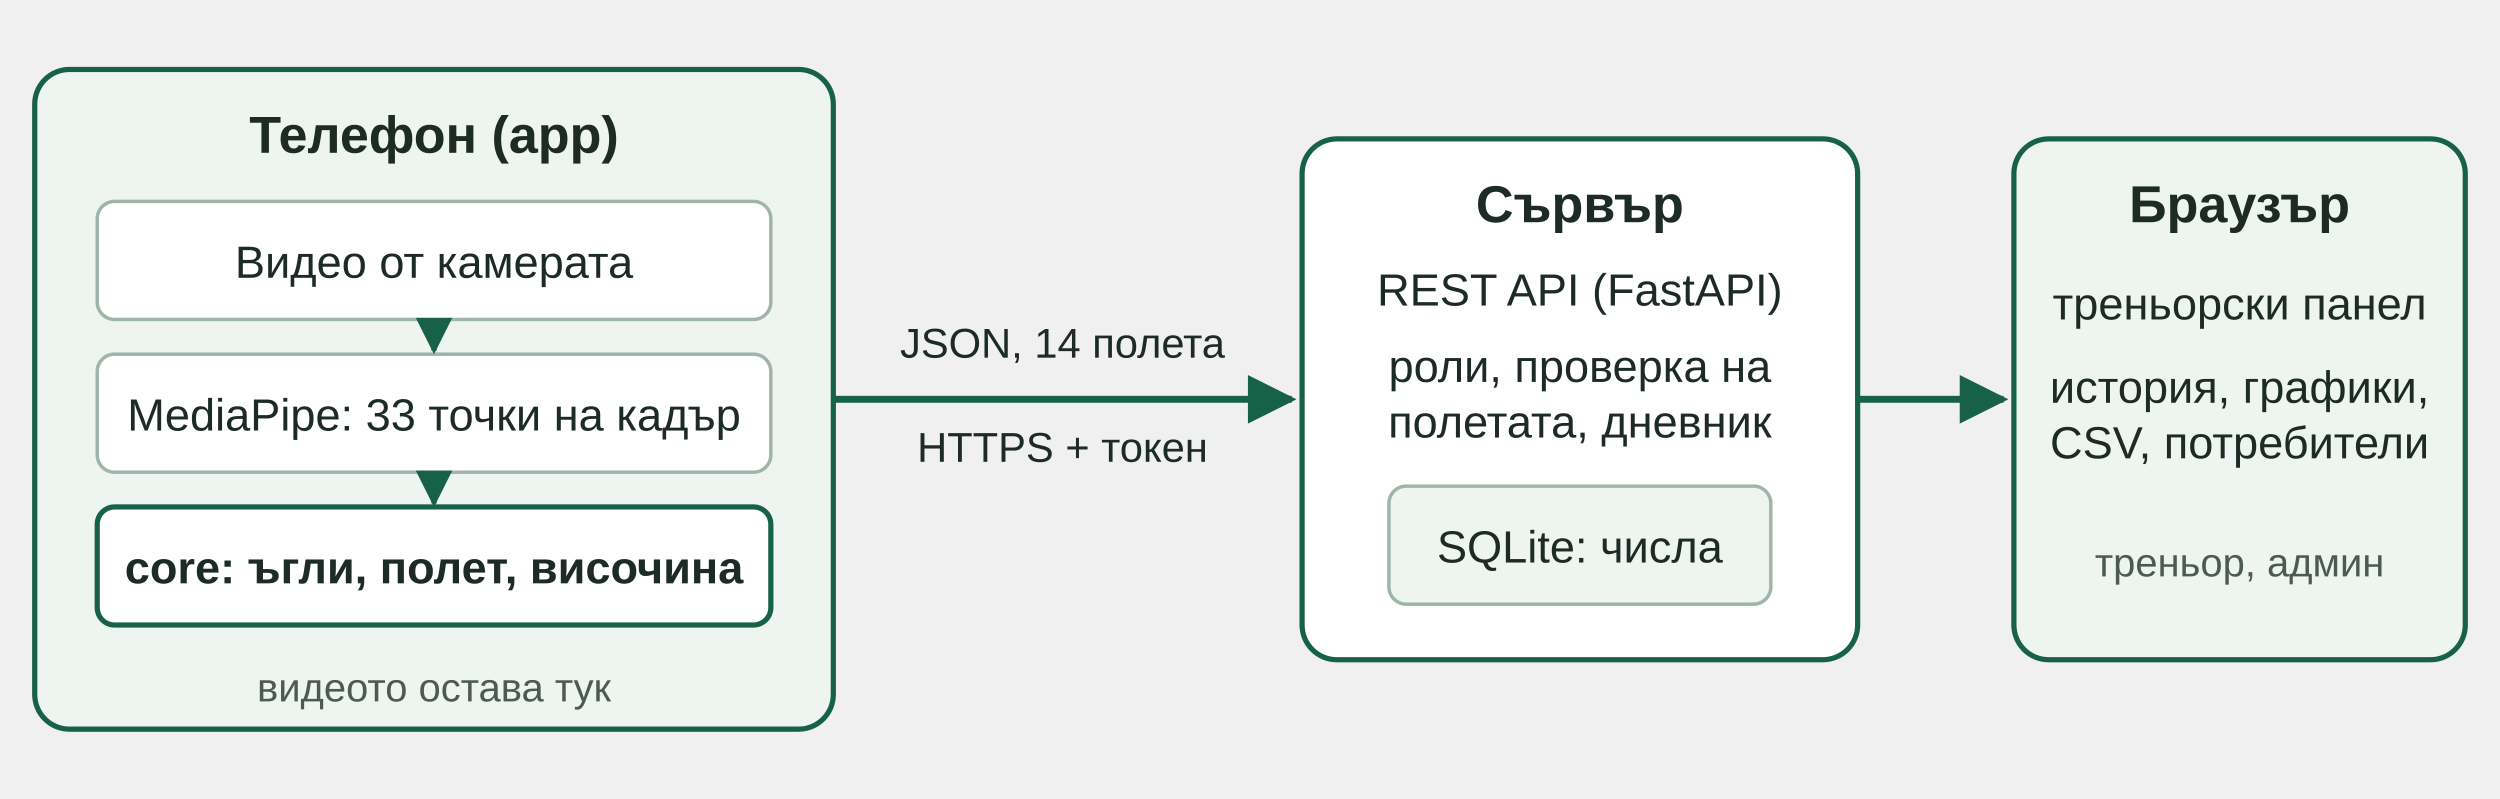
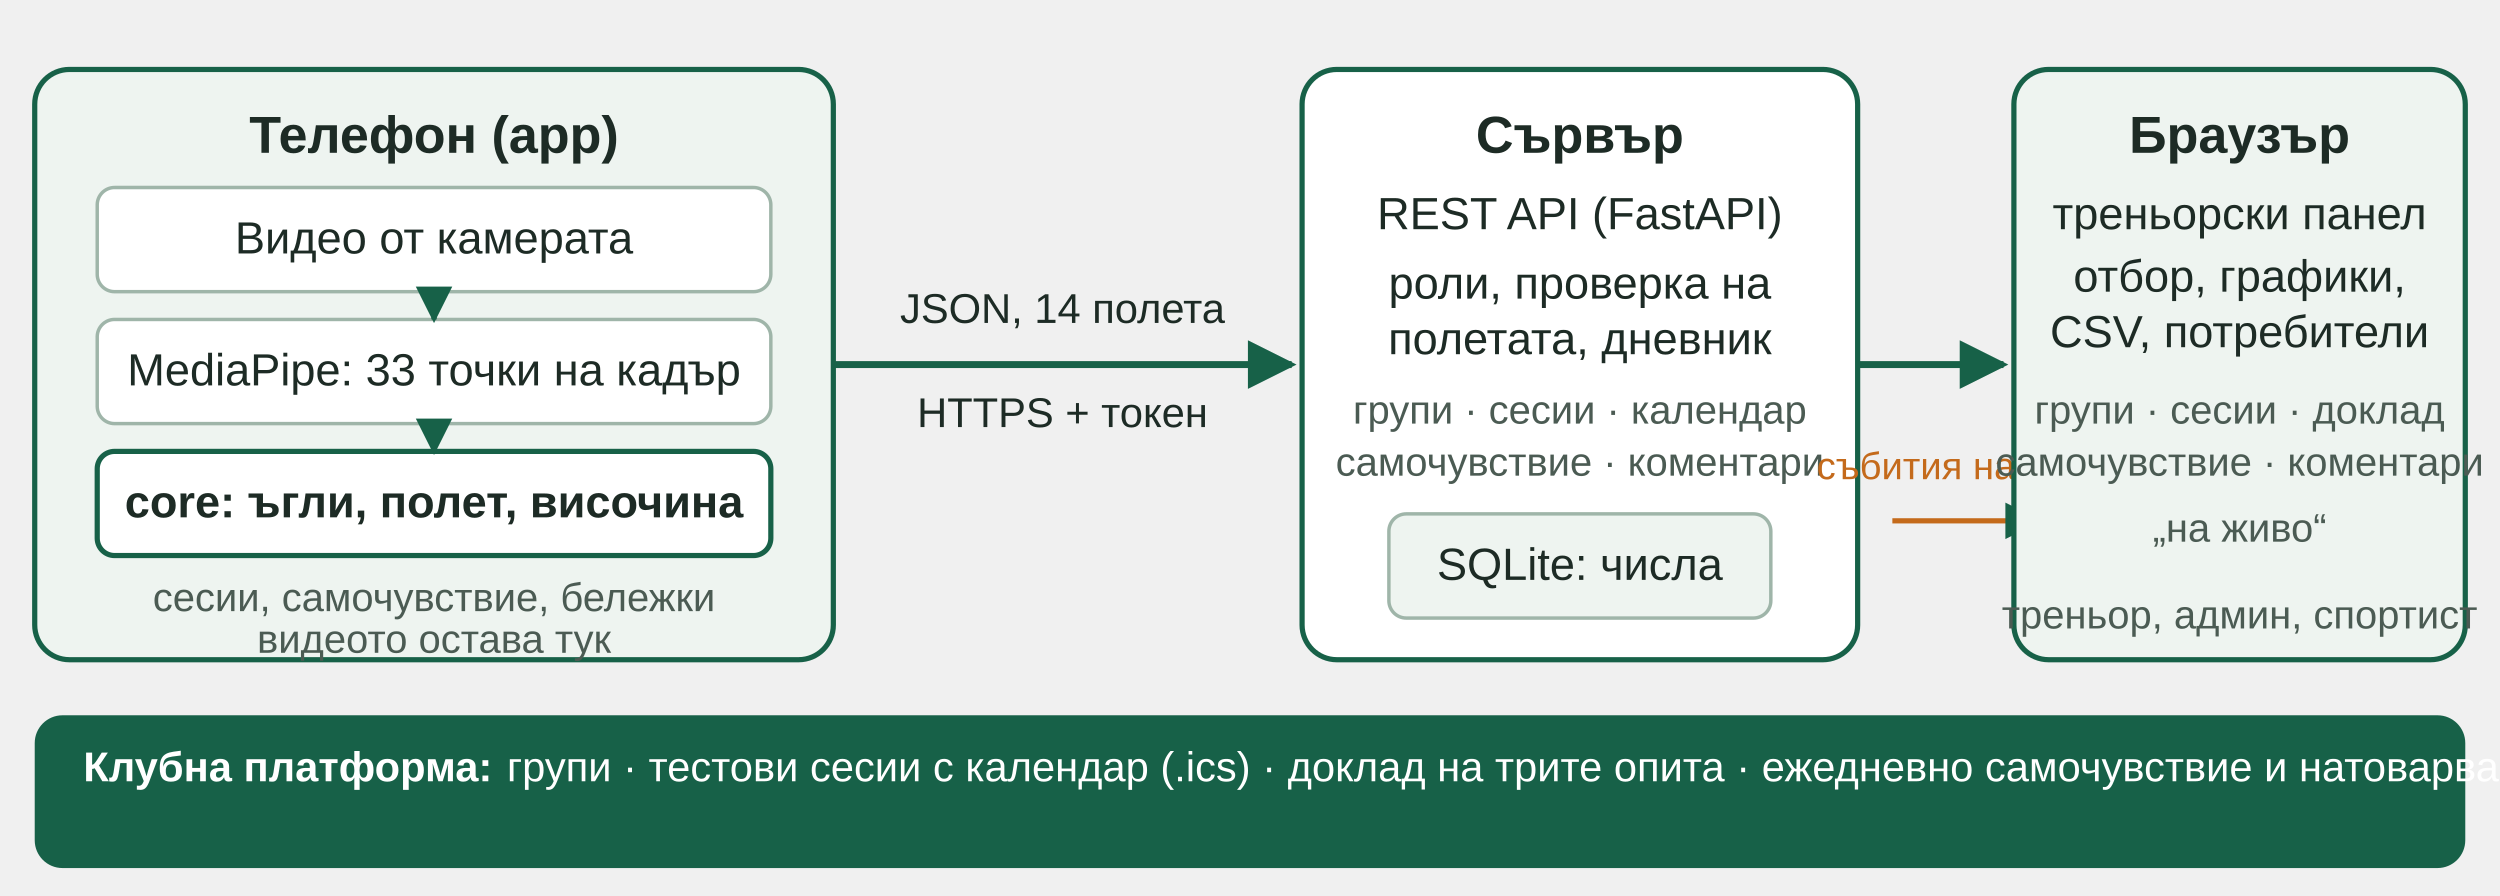
- <svg xmlns="http://www.w3.org/2000/svg" viewBox="0 0 720 230" font-family="Liberation Sans, Arial, sans-serif" font-size="13" fill="#1d2b25">
+ <svg xmlns="http://www.w3.org/2000/svg" viewBox="0 0 720 258" font-family="Liberation Sans, Arial, sans-serif" font-size="13" fill="#1d2b25">
  <defs>
    <marker id="arrow" viewBox="0 0 10 10" refX="9" refY="5" markerWidth="7" markerHeight="7" orient="auto">
      <path d="M0 0 L10 5 L0 10 z" fill="#176148" />
    </marker>
  </defs>
-   <rect x="10" y="20" width="230" height="190" rx="10" fill="#eef4f0" stroke="#176148" stroke-width="1.5" />
+   <rect x="10" y="20" width="230" height="170" rx="10" fill="#eef4f0" stroke="#176148" stroke-width="1.5" />
  <text x="125" y="44" text-anchor="middle" font-weight="700" font-size="15">Телефон (app)</text>
-   <rect x="28" y="58" width="194" height="34" rx="5" fill="#fff" stroke="#9fb5a9" />
-   <text x="125" y="80" text-anchor="middle">Видео от камерата</text>
-   <rect x="28" y="102" width="194" height="34" rx="5" fill="#fff" stroke="#9fb5a9" />
-   <text x="125" y="124" text-anchor="middle">MediaPipe: 33 точки на кадър</text>
-   <rect x="28" y="146" width="194" height="34" rx="5" fill="#fff" stroke="#176148" stroke-width="1.5" />
-   <text x="125" y="168" text-anchor="middle" font-weight="700">core: ъгли, полет, височина</text>
-   <text x="125" y="202" text-anchor="middle" font-size="11.5" fill="#4b5b53">видеото остава тук</text>
-   <line x1="125" y1="92" x2="125" y2="101" stroke="#176148" stroke-width="1.5" marker-end="url(#arrow)" />
-   <line x1="125" y1="136" x2="125" y2="145" stroke="#176148" stroke-width="1.5" marker-end="url(#arrow)" />
-   <line x1="240" y1="115" x2="372" y2="115" stroke="#176148" stroke-width="2" marker-end="url(#arrow)" />
-   <text x="306" y="103" text-anchor="middle" font-size="12">JSON, 14 полета</text>
-   <text x="306" y="133" text-anchor="middle" font-size="12">HTTPS + токен</text>
-   <rect x="375" y="40" width="160" height="150" rx="10" fill="#fff" stroke="#176148" stroke-width="1.5" />
-   <text x="455" y="64" text-anchor="middle" font-weight="700" font-size="15">Сървър</text>
-   <text x="455" y="88" text-anchor="middle">REST API (FastAPI)</text>
-   <text x="455" y="110" text-anchor="middle">роли, проверка на</text>
-   <text x="455" y="126" text-anchor="middle">полетата, дневник</text>
-   <rect x="400" y="140" width="110" height="34" rx="5" fill="#eef4f0" stroke="#9fb5a9" />
-   <text x="455" y="162" text-anchor="middle">SQLite: числа</text>
-   <line x1="535" y1="115" x2="577" y2="115" stroke="#176148" stroke-width="2" marker-end="url(#arrow)" />
-   <rect x="580" y="40" width="130" height="150" rx="10" fill="#eef4f0" stroke="#176148" stroke-width="1.5" />
-   <text x="645" y="64" text-anchor="middle" font-weight="700" font-size="15">Браузър</text>
-   <text x="645" y="92" text-anchor="middle">треньорски панел</text>
-   <text x="645" y="116" text-anchor="middle">история, графики,</text>
-   <text x="645" y="132" text-anchor="middle">CSV, потребители</text>
-   <text x="645" y="166" text-anchor="middle" font-size="11.5" fill="#4b5b53">треньор, админ</text>
+   <rect x="28" y="54" width="194" height="30" rx="5" fill="#fff" stroke="#9fb5a9" />
+   <text x="125" y="73" text-anchor="middle">Видео от камерата</text>
+   <rect x="28" y="92" width="194" height="30" rx="5" fill="#fff" stroke="#9fb5a9" />
+   <text x="125" y="111" text-anchor="middle">MediaPipe: 33 точки на кадър</text>
+   <rect x="28" y="130" width="194" height="30" rx="5" fill="#fff" stroke="#176148" stroke-width="1.5" />
+   <text x="125" y="149" text-anchor="middle" font-weight="700">core: ъгли, полет, височина</text>
+   <text x="125" y="176" text-anchor="middle" font-size="11.5" fill="#4b5b53">сесии, самочувствие, бележки</text>
+   <text x="125" y="188" text-anchor="middle" font-size="11.5" fill="#4b5b53">видеото остава тук</text>
+   <line x1="125" y1="84" x2="125" y2="92" stroke="#176148" stroke-width="1.5" marker-end="url(#arrow)" />
+   <line x1="125" y1="122" x2="125" y2="130" stroke="#176148" stroke-width="1.5" marker-end="url(#arrow)" />
+   <line x1="240" y1="105" x2="372" y2="105" stroke="#176148" stroke-width="2" marker-end="url(#arrow)" />
+   <text x="306" y="93" text-anchor="middle" font-size="12">JSON, 14 полета</text>
+   <text x="306" y="123" text-anchor="middle" font-size="12">HTTPS + токен</text>
+   <rect x="375" y="20" width="160" height="170" rx="10" fill="#fff" stroke="#176148" stroke-width="1.5" />
+   <text x="455" y="44" text-anchor="middle" font-weight="700" font-size="15">Сървър</text>
+   <text x="455" y="66" text-anchor="middle">REST API (FastAPI)</text>
+   <text x="455" y="86" text-anchor="middle">роли, проверка на</text>
+   <text x="455" y="102" text-anchor="middle">полетата, дневник</text>
+   <text x="455" y="122" text-anchor="middle" font-size="11.5" fill="#4b5b53">групи · сесии · календар</text>
+   <text x="455" y="137" text-anchor="middle" font-size="11.5" fill="#4b5b53">самочувствие · коментари</text>
+   <rect x="400" y="148" width="110" height="30" rx="5" fill="#eef4f0" stroke="#9fb5a9" />
+   <text x="455" y="167" text-anchor="middle">SQLite: числа</text>
+   <line x1="535" y1="105" x2="577" y2="105" stroke="#176148" stroke-width="2" marker-end="url(#arrow)" />
+   <line x1="545" y1="150" x2="587" y2="150" stroke="#c46a1b" stroke-width="1.5" marker-end="url(#arrow)" />
+   <text x="566" y="138" text-anchor="middle" font-size="11" fill="#c46a1b">събития на живо</text>
+   <rect x="580" y="20" width="130" height="170" rx="10" fill="#eef4f0" stroke="#176148" stroke-width="1.5" />
+   <text x="645" y="44" text-anchor="middle" font-weight="700" font-size="15">Браузър</text>
+   <text x="645" y="66" text-anchor="middle">треньорски панел</text>
+   <text x="645" y="84" text-anchor="middle">отбор, графики,</text>
+   <text x="645" y="100" text-anchor="middle">CSV, потребители</text>
+   <text x="645" y="122" text-anchor="middle" font-size="11.5" fill="#4b5b53">групи · сесии · доклад</text>
+   <text x="645" y="137" text-anchor="middle" font-size="11.5" fill="#4b5b53">самочувствие · коментари</text>
+   <text x="645" y="156" text-anchor="middle" font-size="11.5" fill="#4b5b53">„на живо“</text>
+   <text x="645" y="181" text-anchor="middle" font-size="11.5" fill="#4b5b53">треньор, админ, спортист</text>
+   <rect x="10" y="206" width="700" height="44" rx="8" fill="#176148" />
+   <text x="24" y="225" font-size="12" fill="#fff" font-weight="700">Клубна платформа:</text>
+   <text x="146" y="225" font-size="12" fill="#fff">групи · тестови сесии с календар (.ics) · доклад на трите опита · ежедневно самочувствие и натоварване · бележки от треньора · обновяване на живо</text>
</svg>
